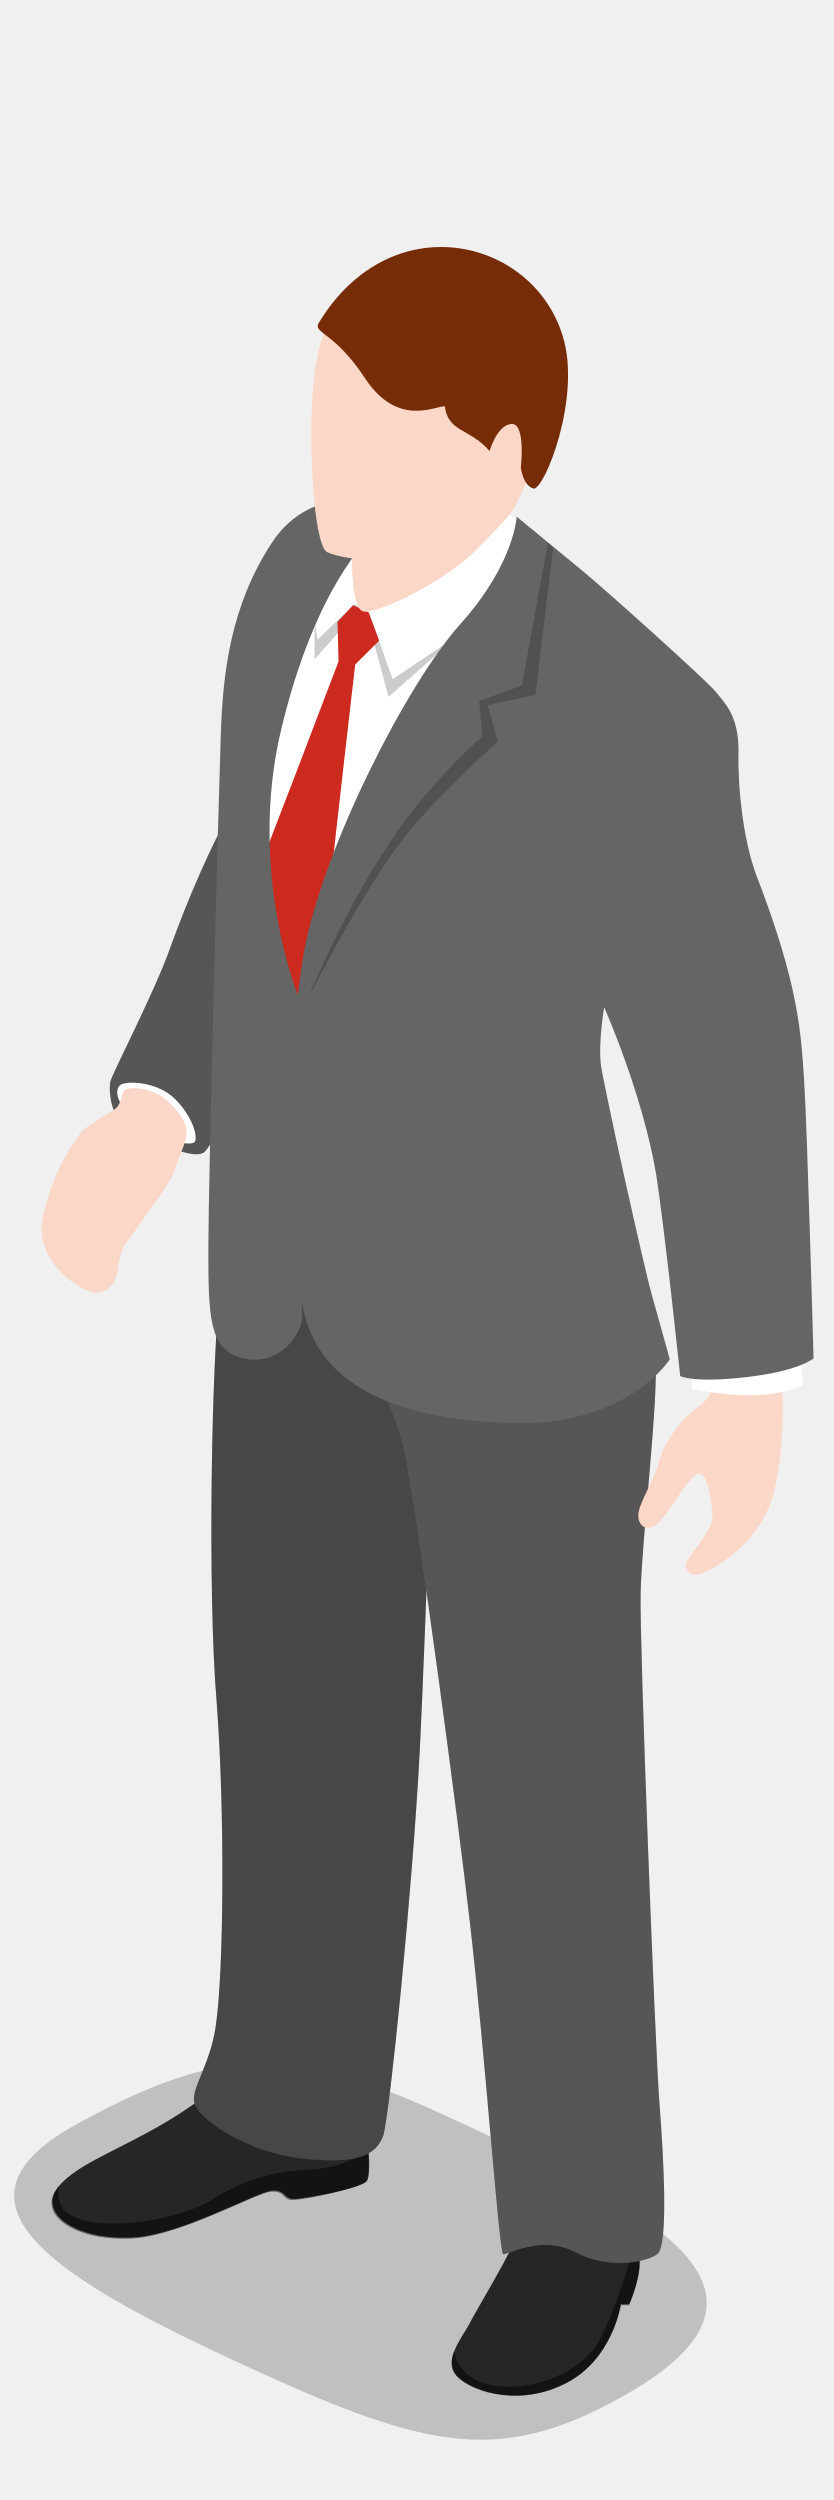
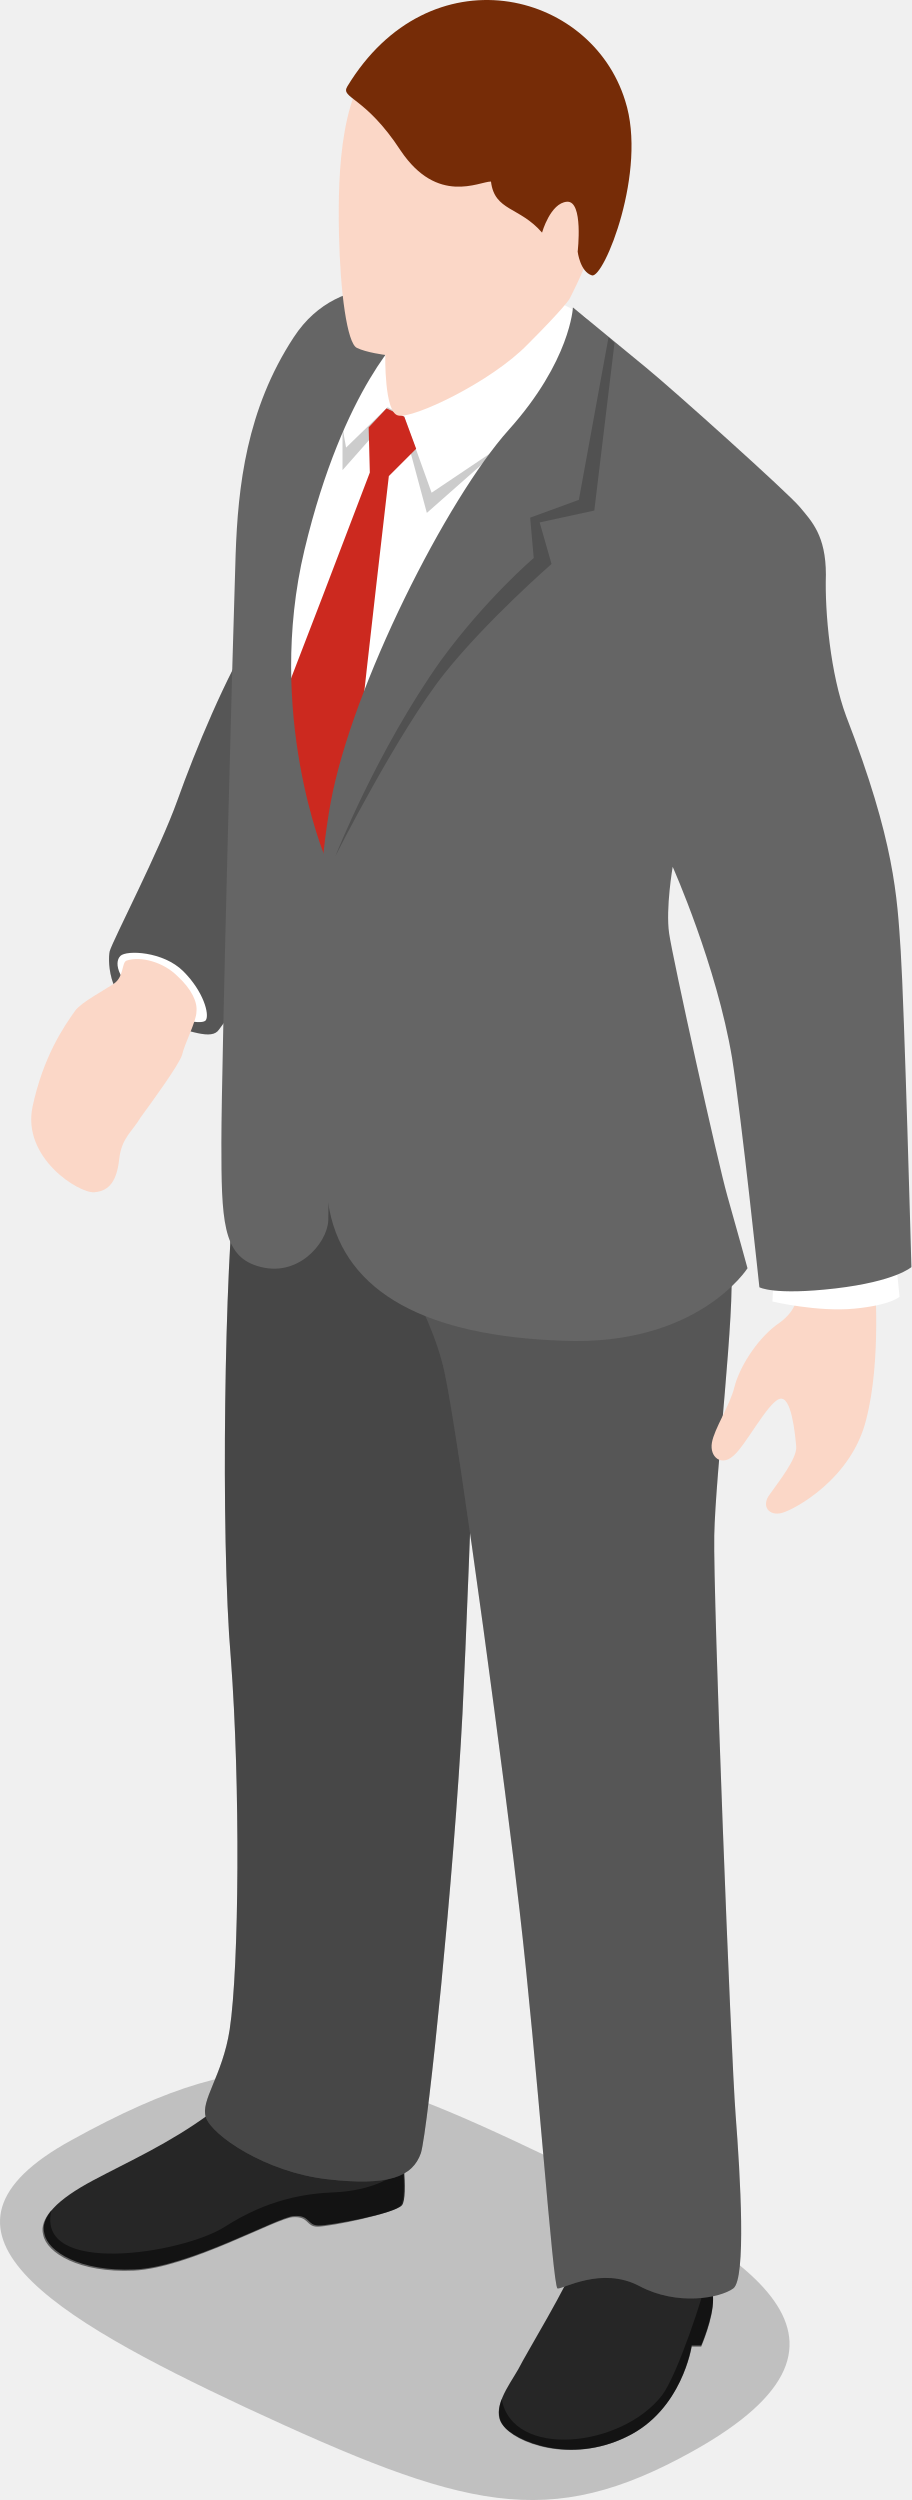
- <svg xmlns="http://www.w3.org/2000/svg" enable-background="new 0 0 80 240" viewBox="0 0 80 240">
-   <path d="m59.7 230.1c17.2-9.6 4.2-17-11.8-24.6-17.8-8.5-24.2-10.6-40.5-1.6-13.9 7.6-1.6 14.9 14.6 22.5 18.5 8.6 25.5 10.5 37.7 3.7z" opacity=".2" />
-   <path d="m19 201.7c-3.4 2.5-6.8 4-9.8 5.6s-4.5 3.1-4.1 4.5c.3 1.5 3 3.2 7.6 3s12-4.4 13.4-4.5 1.1.8 2.1.8 6.4-1 7-1.7-.1-5.7-.1-5.7z" fill="#262626" />
-   <path d="m35.1 209.4c.3-.4.3-1.8.2-3.1-1.3 1.2-3.5 1.9-5.7 2-2.6.1-5.7.6-9.3 2.9s-16 4.2-14.6-1.4c-.6.7-.9 1.4-.7 2.1.3 1.5 3 3.2 7.6 3s12-4.4 13.4-4.5 1.1.8 2.1.8 6.5-1.1 7-1.8z" opacity=".5" />
-   <path d="m21.2 123.1c-.9 6.6-1.3 29.8-.4 40.3.8 10.6.7 25.9-.1 31.2-.6 3.9-2.5 6-2 7.4.5 1.5 5 4.6 10.2 5.2s7.2-.2 7.9-2.2c.6-2 2.8-23.5 3.5-37 .6-12 1.7-45.1 1.7-45.1h-20.8z" fill="#656565" />
-   <path d="m21.2 123.1c-.9 6.6-1.3 29.8-.4 40.3.8 10.6.7 25.9-.1 31.2-.6 3.9-2.5 6-2 7.4.5 1.5 5 4.6 10.2 5.2s7.2-.2 7.9-2.2c.6-2 2.8-23.5 3.5-37 .6-12 1.7-45.1 1.7-45.1h-20.8z" opacity=".3" />
-   <path d="m50 213.8c-.8 2.3-4.3 8-5 9.4-.8 1.4-2.3 3.3-1.3 4.7s5.7 3.3 10.4 1c4.7-2.2 5.5-7.7 5.5-7.7h.8s1-2.3 1-3.9-.3-2.6-.3-2.6z" fill="#262626" />
-   <path d="m59.6 221.3h.8s1-2.3 1-3.9-.3-2.6-.3-2.6h-.1c-.1.2-.1.4-.1.6-.2 1.3-2.5 8.3-3.8 10-3.4 4.4-12.6 5.4-13.5.3-.3.8-.4 1.6.1 2.2 1 1.5 5.7 3.3 10.4 1s5.5-7.6 5.5-7.6z" opacity=".5" />
-   <path d="m33 123.9c.1 4.3 4.5 9.3 5.8 15.4s5.3 36.3 6.3 45.2c1.5 12.9 2.8 31.7 3.2 31.9.4.1 3.7-1.9 6.9-.2s6.8 1 7.9.2.6-9.4.2-14.6-1.9-43.6-1.8-48.8 1.8-19.3 1.4-22.6c-.4-3.4-2.3-7.3-2.3-7.3z" fill="#656565" />
-   <path d="m33 123.9c.1 4.3 4.5 9.3 5.8 15.4s5.3 36.3 6.3 45.2c1.5 12.9 2.8 31.7 3.2 31.9.4.1 3.7-1.9 6.9-.2s6.8 1 7.9.2.6-9.4.2-14.6-1.9-43.6-1.8-48.8 1.8-19.3 1.4-22.6c-.4-3.4-2.3-7.3-2.3-7.3z" opacity=".15" />
-   <path d="m22.9 76.6c-2.5 4-5.1 10.3-6.6 14.5s-5.4 11.7-5.7 12.7c-.2.9-.1 4.6 3.4 5.7s5.2 1.8 5.8.9c.5-.8 4.2-5 4.2-5z" fill="#656565" />
-   <path d="m22.9 76.6c-2.5 4-5.1 10.3-6.6 14.5s-5.4 11.7-5.7 12.7c-.2.9-.1 4.6 3.4 5.7s5.2 1.8 5.8.9c.5-.8 4.2-5 4.2-5z" opacity=".15" />
-   <path d="m35.7 48.8c-2 1.6-10.2 13.3-10.6 27.7s3.2 21.1 3.2 21.1 10.9-29.2 16.9-35.6 5.6-11.5 5.6-11.5-3.8-2.6-7.9-2.9-7.2 1.2-7.2 1.2z" fill="#fff" />
-   <path d="m35.4 58.8 2.3 6.4 6.4-4.3-6.8 6-2.1-7.8-1.2-.1-3.8 4.3v-3.8c0 .3.3 1.9.3 1.9l3.5-3.4z" opacity=".2" />
-   <path d="m32.5 63.5-.1-3.8 1.5-1.6 1.5.7 1 2.7-2.3 2.3s-2.1 18.1-2.3 20.4c-.1 2.2-3.1 13-3.1 13s-4.5-12.5-4.3-12.7 8.1-21 8.1-21z" fill="#cc291f" />
-   <path d="m68.7 132.1c-.3 1-.2 2-2 3.2-1.7 1.3-3.1 3.6-3.5 5.2s-1.7 3.5-1.9 4.7.8 2 1.8 1.1c1-.8 2.9-4.5 3.9-4.8s1.3 2.9 1.4 4c.1 1-1.5 3-2.2 4-.8 1-.1 1.9 1 1.6s5.9-2.9 7.1-7.9c1.3-5 .7-12 .7-12z" fill="#fbd7c7" />
-   <path d="m66.5 131.3-.1 2s3.8.9 6.9.6 3.8-1 3.8-1l-.3-3z" fill="#fff" />
-   <path d="m39.3 48c-2.1.3-9.2-2-13.2 4.1s-4.7 12.6-4.9 18.3-1.2 43-1.2 49.5.1 9.5 3 10.4c3.4 1.1 5.9-1.9 6-3.8s-.3-30.7-.3-30.7-5-12-1.7-25.8 8.5-18.4 8.5-18.4l4.1-3.5z" fill="#656565" />
-   <path d="m49.6 49.6s4 3.3 6.2 5.1 11.9 10.5 12.9 11.7 2.2 2.4 2.2 5.7c-.1 3.2.4 8.4 1.7 11.9 4.1 10.6 4.3 15.2 4.6 19.8s.9 26.6.9 26.6-1.3 1.2-6.4 1.8c-5.2.6-6.4-.1-6.4-.1s-1.5-14.2-2.3-19.3c-1.3-7.8-5-16.1-5-16.1s-.6 3.5-.3 5.6 4.1 19.3 4.9 22.1 1.7 6.1 1.7 6.1-4.2 6.6-15.6 6.1c-11.4-.4-18.2-4-19.6-11s-1.7-24.5.1-34.3 9.8-25.6 15-31.4 5.4-10.3 5.4-10.3z" fill="#656565" />
-   <path d="m29.6 95.8s3.5-8.9 8.9-16.5c3.8-5.2 7.8-8.6 7.8-8.6l-.3-3.4 4.1-1.5 2.5-13.7.5.5-1.7 14.1-4.6 1 1 3.5s-5.4 4.7-9 9.2c-3.9 4.9-9.2 15.4-9.2 15.4z" opacity=".2" />
-   <path d="m33.8 27.9c-3.8 2.8-4 10.3-3.9 15.4s.7 9.3 1.5 9.7 2.4.6 2.4.6-.1 4.9 1.1 5.1c1.2.3 7.8-2.8 10.9-6 3.1-3.1 3.5-3.8 3.5-3.8s4.3-7.9 3.6-14.1-8.5-14.6-19.1-6.9z" fill="#fbd7c7" />
-   <path d="m30.6 31c-.6 1 1.5.8 4.5 5.4 3.1 4.6 6.6 2.6 7.6 2.6.3 2.5 2.4 2.1 4.3 4.3 0 0 .7-2.5 2.1-2.6s.9 4.2.9 4.2.2 1.7 1.2 2 4.7-8.8 2.8-14.7c-2.9-9.4-16.5-12.6-23.4-1.2z" fill="#762c07" />
-   <path d="m11.5 104.2c.5-.5 3.6-.4 5.3 1.3s2.2 3.6 1.9 4.1c-.2.4-2.4.2-4.9-1.5s-2.9-3.3-2.3-3.9z" fill="#fff" />
-   <path d="m12 104.6c1.2-.4 3.1.1 4.3 1.3 1.2 1.1 1.7 2.2 1.6 3 0 .8-1 2.7-1.2 3.6-.2.8-2.7 4.2-3.5 5.3-.7 1.2-1.6 1.7-1.8 3.5s-.8 2.7-2.1 2.8-6.1-2.9-5.2-7.2c.9-4.2 2.6-6.7 3.6-8.1.5-.7 2.6-1.8 3.3-2.3.8-.6.6-1.7 1-1.9z" fill="#fbd7c7" />
+ <svg xmlns="http://www.w3.org/2000/svg" enable-background="new 0 0 80 240" viewBox="0 0 7.854 21.543" version="1.1" id="svg48" width="7.854" height="21.543">
+   <defs id="defs52" />
+   <g id="g79" transform="matrix(0.1023433,0,0,0.1023433,-0.1392435,-2.426962)">
+     <path id="path2" d="m 59.7,230.1 c 17.2,-9.6 4.2,-17 -11.8,-24.6 -17.8,-8.5 -24.2,-10.6 -40.5,-1.6 -13.9,7.6 -1.6,14.9 14.6,22.5 18.5,8.6 25.5,10.5 37.7,3.7 z" style="opacity:0.2" />
+     <path id="path4" d="m 19,201.7 c -3.4,2.5 -6.8,4 -9.8,5.6 -3,1.6 -4.5,3.1 -4.1,4.5 0.3,1.5 3,3.2 7.6,3 4.6,-0.2 12,-4.4 13.4,-4.5 1.4,-0.1 1.1,0.8 2.1,0.8 1,0 6.4,-1 7,-1.7 0.6,-0.7 -0.1,-5.7 -0.1,-5.7 z" style="fill:#262626" />
+     <path id="path6" d="m 35.1,209.4 c 0.3,-0.4 0.3,-1.8 0.2,-3.1 -1.3,1.2 -3.5,1.9 -5.7,2 -2.6,0.1 -5.7,0.6 -9.3,2.9 -3.6,2.3 -16,4.2 -14.6,-1.4 -0.6,0.7 -0.9,1.4 -0.7,2.1 0.3,1.5 3,3.2 7.6,3 4.6,-0.2 12,-4.4 13.4,-4.5 1.4,-0.1 1.1,0.8 2.1,0.8 1,0 6.5,-1.1 7,-1.8 z" style="opacity:0.5" />
+     <path id="path8" d="m 21.2,123.1 c -0.9,6.6 -1.3,29.8 -0.4,40.3 0.8,10.6 0.7,25.9 -0.1,31.2 -0.6,3.9 -2.5,6 -2,7.4 0.5,1.5 5,4.6 10.2,5.2 5.2,0.6 7.2,-0.2 7.9,-2.2 0.6,-2 2.8,-23.5 3.5,-37 0.6,-12 1.7,-45.1 1.7,-45.1 H 21.2 Z" style="fill:#656565" />
+     <path id="path10" d="m 21.2,123.1 c -0.9,6.6 -1.3,29.8 -0.4,40.3 0.8,10.6 0.7,25.9 -0.1,31.2 -0.6,3.9 -2.5,6 -2,7.4 0.5,1.5 5,4.6 10.2,5.2 5.2,0.6 7.2,-0.2 7.9,-2.2 0.6,-2 2.8,-23.5 3.5,-37 0.6,-12 1.7,-45.1 1.7,-45.1 H 21.2 Z" style="opacity:0.3" />
+     <path id="path12" d="m 50,213.8 c -0.8,2.3 -4.3,8 -5,9.4 -0.8,1.4 -2.3,3.3 -1.3,4.7 1,1.4 5.7,3.3 10.4,1 4.7,-2.2 5.5,-7.7 5.5,-7.7 h 0.8 c 0,0 1,-2.3 1,-3.9 0,-1.6 -0.3,-2.6 -0.3,-2.6 z" style="fill:#262626" />
+     <path id="path14" d="m 59.6,221.3 h 0.8 c 0,0 1,-2.3 1,-3.9 0,-1.6 -0.3,-2.6 -0.3,-2.6 H 61 c -0.1,0.2 -0.1,0.4 -0.1,0.6 -0.2,1.3 -2.5,8.3 -3.8,10 -3.4,4.4 -12.6,5.4 -13.5,0.3 -0.3,0.8 -0.4,1.6 0.1,2.2 1,1.5 5.7,3.3 10.4,1 4.7,-2.3 5.5,-7.6 5.5,-7.6 z" style="opacity:0.5" />
+     <path id="path16" d="m 33,123.9 c 0.1,4.3 4.5,9.3 5.8,15.4 1.3,6.1 5.3,36.3 6.3,45.2 1.5,12.9 2.8,31.7 3.2,31.9 0.4,0.1 3.7,-1.9 6.9,-0.2 3.2,1.7 6.8,1 7.9,0.2 1.1,-0.8 0.6,-9.4 0.2,-14.6 -0.4,-5.2 -1.9,-43.6 -1.8,-48.8 0.1,-5.2 1.8,-19.3 1.4,-22.6 -0.4,-3.4 -2.3,-7.3 -2.3,-7.3 z" style="fill:#656565" />
+     <path id="path18" d="m 33,123.9 c 0.1,4.3 4.5,9.3 5.8,15.4 1.3,6.1 5.3,36.3 6.3,45.2 1.5,12.9 2.8,31.7 3.2,31.9 0.4,0.1 3.7,-1.9 6.9,-0.2 3.2,1.7 6.8,1 7.9,0.2 1.1,-0.8 0.6,-9.4 0.2,-14.6 -0.4,-5.2 -1.9,-43.6 -1.8,-48.8 0.1,-5.2 1.8,-19.3 1.4,-22.6 -0.4,-3.4 -2.3,-7.3 -2.3,-7.3 z" style="opacity:0.15" />
+     <path id="path20" d="m 22.9,76.6 c -2.5,4 -5.1,10.3 -6.6,14.5 -1.5,4.2 -5.4,11.7 -5.7,12.7 -0.2,0.9 -0.1,4.6 3.4,5.7 3.5,1.1 5.2,1.8 5.8,0.9 0.5,-0.8 4.2,-5 4.2,-5 z" style="fill:#656565" />
+     <path id="path22" d="m 22.9,76.6 c -2.5,4 -5.1,10.3 -6.6,14.5 -1.5,4.2 -5.4,11.7 -5.7,12.7 -0.2,0.9 -0.1,4.6 3.4,5.7 3.5,1.1 5.2,1.8 5.8,0.9 0.5,-0.8 4.2,-5 4.2,-5 z" style="opacity:0.15" />
+     <path id="path24" d="m 35.7,48.8 c -2,1.6 -10.2,13.3 -10.6,27.7 -0.4,14.4 3.2,21.1 3.2,21.1 0,0 10.9,-29.2 16.9,-35.6 6,-6.4 5.6,-11.5 5.6,-11.5 0,0 -3.8,-2.6 -7.9,-2.9 -4.1,-0.3 -7.2,1.2 -7.2,1.2 z" style="fill:#ffffff" />
+     <path id="path26" d="m 35.4,58.8 2.3,6.4 6.4,-4.3 -6.8,6 L 35.2,59.1 34,59 30.2,63.3 v -3.8 c 0,0.3 0.3,1.9 0.3,1.9 L 34,58 Z" style="opacity:0.2" />
+     <path id="path28" d="m 32.5,63.5 -0.1,-3.8 1.5,-1.6 1.5,0.7 1,2.7 -2.3,2.3 c 0,0 -2.1,18.1 -2.3,20.4 -0.1,2.2 -3.1,13 -3.1,13 0,0 -4.5,-12.5 -4.3,-12.7 0.2,-0.2 8.1,-21 8.1,-21 z" style="fill:#cc291f" />
+     <path id="path30" d="m 68.7,132.1 c -0.3,1 -0.2,2 -2,3.2 -1.7,1.3 -3.1,3.6 -3.5,5.2 -0.4,1.6 -1.7,3.5 -1.9,4.7 -0.2,1.2 0.8,2 1.8,1.1 1,-0.8 2.9,-4.5 3.9,-4.8 1,-0.3 1.3,2.9 1.4,4 0.1,1 -1.5,3 -2.2,4 -0.8,1 -0.1,1.9 1,1.6 1.1,-0.3 5.9,-2.9 7.1,-7.9 1.3,-5 0.7,-12 0.7,-12 z" style="fill:#fbd7c7" />
+     <path id="path32" d="m 66.5,131.3 -0.1,2 c 0,0 3.8,0.9 6.9,0.6 3.1,-0.3 3.8,-1 3.8,-1 l -0.3,-3 z" style="fill:#ffffff" />
+     <path id="path34" d="m 39.3,48 c -2.1,0.3 -9.2,-2 -13.2,4.1 -4,6.1 -4.7,12.6 -4.9,18.3 -0.2,5.7 -1.2,43 -1.2,49.5 0,6.5 0.1,9.5 3,10.4 3.4,1.1 5.9,-1.9 6,-3.8 0.1,-1.9 -0.3,-30.7 -0.3,-30.7 0,0 -5,-12 -1.7,-25.8 3.3,-13.8 8.5,-18.4 8.5,-18.4 l 4.1,-3.5 z" style="fill:#656565" />
+     <path id="path36" d="m 49.6,49.6 c 0,0 4,3.3 6.2,5.1 2.2,1.8 11.9,10.5 12.9,11.7 1,1.2 2.2,2.4 2.2,5.7 -0.1,3.2 0.4,8.4 1.7,11.9 4.1,10.6 4.3,15.2 4.6,19.8 0.3,4.6 0.9,26.6 0.9,26.6 0,0 -1.3,1.2 -6.4,1.8 -5.2,0.6 -6.4,-0.1 -6.4,-0.1 0,0 -1.5,-14.2 -2.3,-19.3 -1.3,-7.8 -5,-16.1 -5,-16.1 0,0 -0.6,3.5 -0.3,5.6 0.3,2.1 4.1,19.3 4.9,22.1 0.8,2.8 1.7,6.1 1.7,6.1 0,0 -4.2,6.6 -15.6,6.1 -11.4,-0.4 -18.2,-4 -19.6,-11 -1.4,-7 -1.7,-24.5 0.1,-34.3 1.8,-9.8 9.8,-25.6 15,-31.4 5.2,-5.8 5.4,-10.3 5.4,-10.3 z" style="fill:#656565" />
+     <path id="path38" d="m 29.6,95.8 c 0,0 3.5,-8.9 8.9,-16.5 3.8,-5.2 7.8,-8.6 7.8,-8.6 l -0.3,-3.4 4.1,-1.5 2.5,-13.7 0.5,0.5 -1.7,14.1 -4.6,1 1,3.5 c 0,0 -5.4,4.7 -9,9.2 -3.9,4.9 -9.2,15.4 -9.2,15.4 z" style="opacity:0.2" />
+     <path id="path40" d="m 33.8,27.9 c -3.8,2.8 -4,10.3 -3.9,15.4 0.1,5.1 0.7,9.3 1.5,9.7 0.8,0.4 2.4,0.6 2.4,0.6 0,0 -0.1,4.9 1.1,5.1 1.2,0.3 7.8,-2.8 10.9,-6 3.1,-3.1 3.5,-3.8 3.5,-3.8 0,0 4.3,-7.9 3.6,-14.1 -0.7,-6.2 -8.5,-14.6 -19.1,-6.9 z" style="fill:#fbd7c7" />
+     <path id="path42" d="m 30.6,31 c -0.6,1 1.5,0.8 4.5,5.4 3.1,4.6 6.6,2.6 7.6,2.6 0.3,2.5 2.4,2.1 4.3,4.3 0,0 0.7,-2.5 2.1,-2.6 1.4,-0.1 0.9,4.2 0.9,4.2 0,0 0.2,1.7 1.2,2 1,0.3 4.7,-8.8 2.8,-14.7 C 51.1,22.8 37.5,19.6 30.6,31 Z" style="fill:#762c07" />
+     <path id="path44" d="m 11.5,104.2 c 0.5,-0.5 3.6,-0.4 5.3,1.3 1.7,1.7 2.2,3.6 1.9,4.1 -0.2,0.4 -2.4,0.2 -4.9,-1.5 -2.5,-1.7 -2.9,-3.3 -2.3,-3.9 z" style="fill:#ffffff" />
+     <path id="path46" d="m 12,104.6 c 1.2,-0.4 3.1,0.1 4.3,1.3 1.2,1.1 1.7,2.2 1.6,3 0,0.8 -1,2.7 -1.2,3.6 -0.2,0.8 -2.7,4.2 -3.5,5.3 -0.7,1.2 -1.6,1.7 -1.8,3.5 -0.2,1.8 -0.8,2.7 -2.1,2.8 -1.3,0.1 -6.1,-2.9 -5.2,-7.2 0.9,-4.2 2.6,-6.7 3.6,-8.1 0.5,-0.7 2.6,-1.8 3.3,-2.3 0.8,-0.6 0.6,-1.7 1,-1.9 z" style="fill:#fbd7c7" />
+   </g>
</svg>
